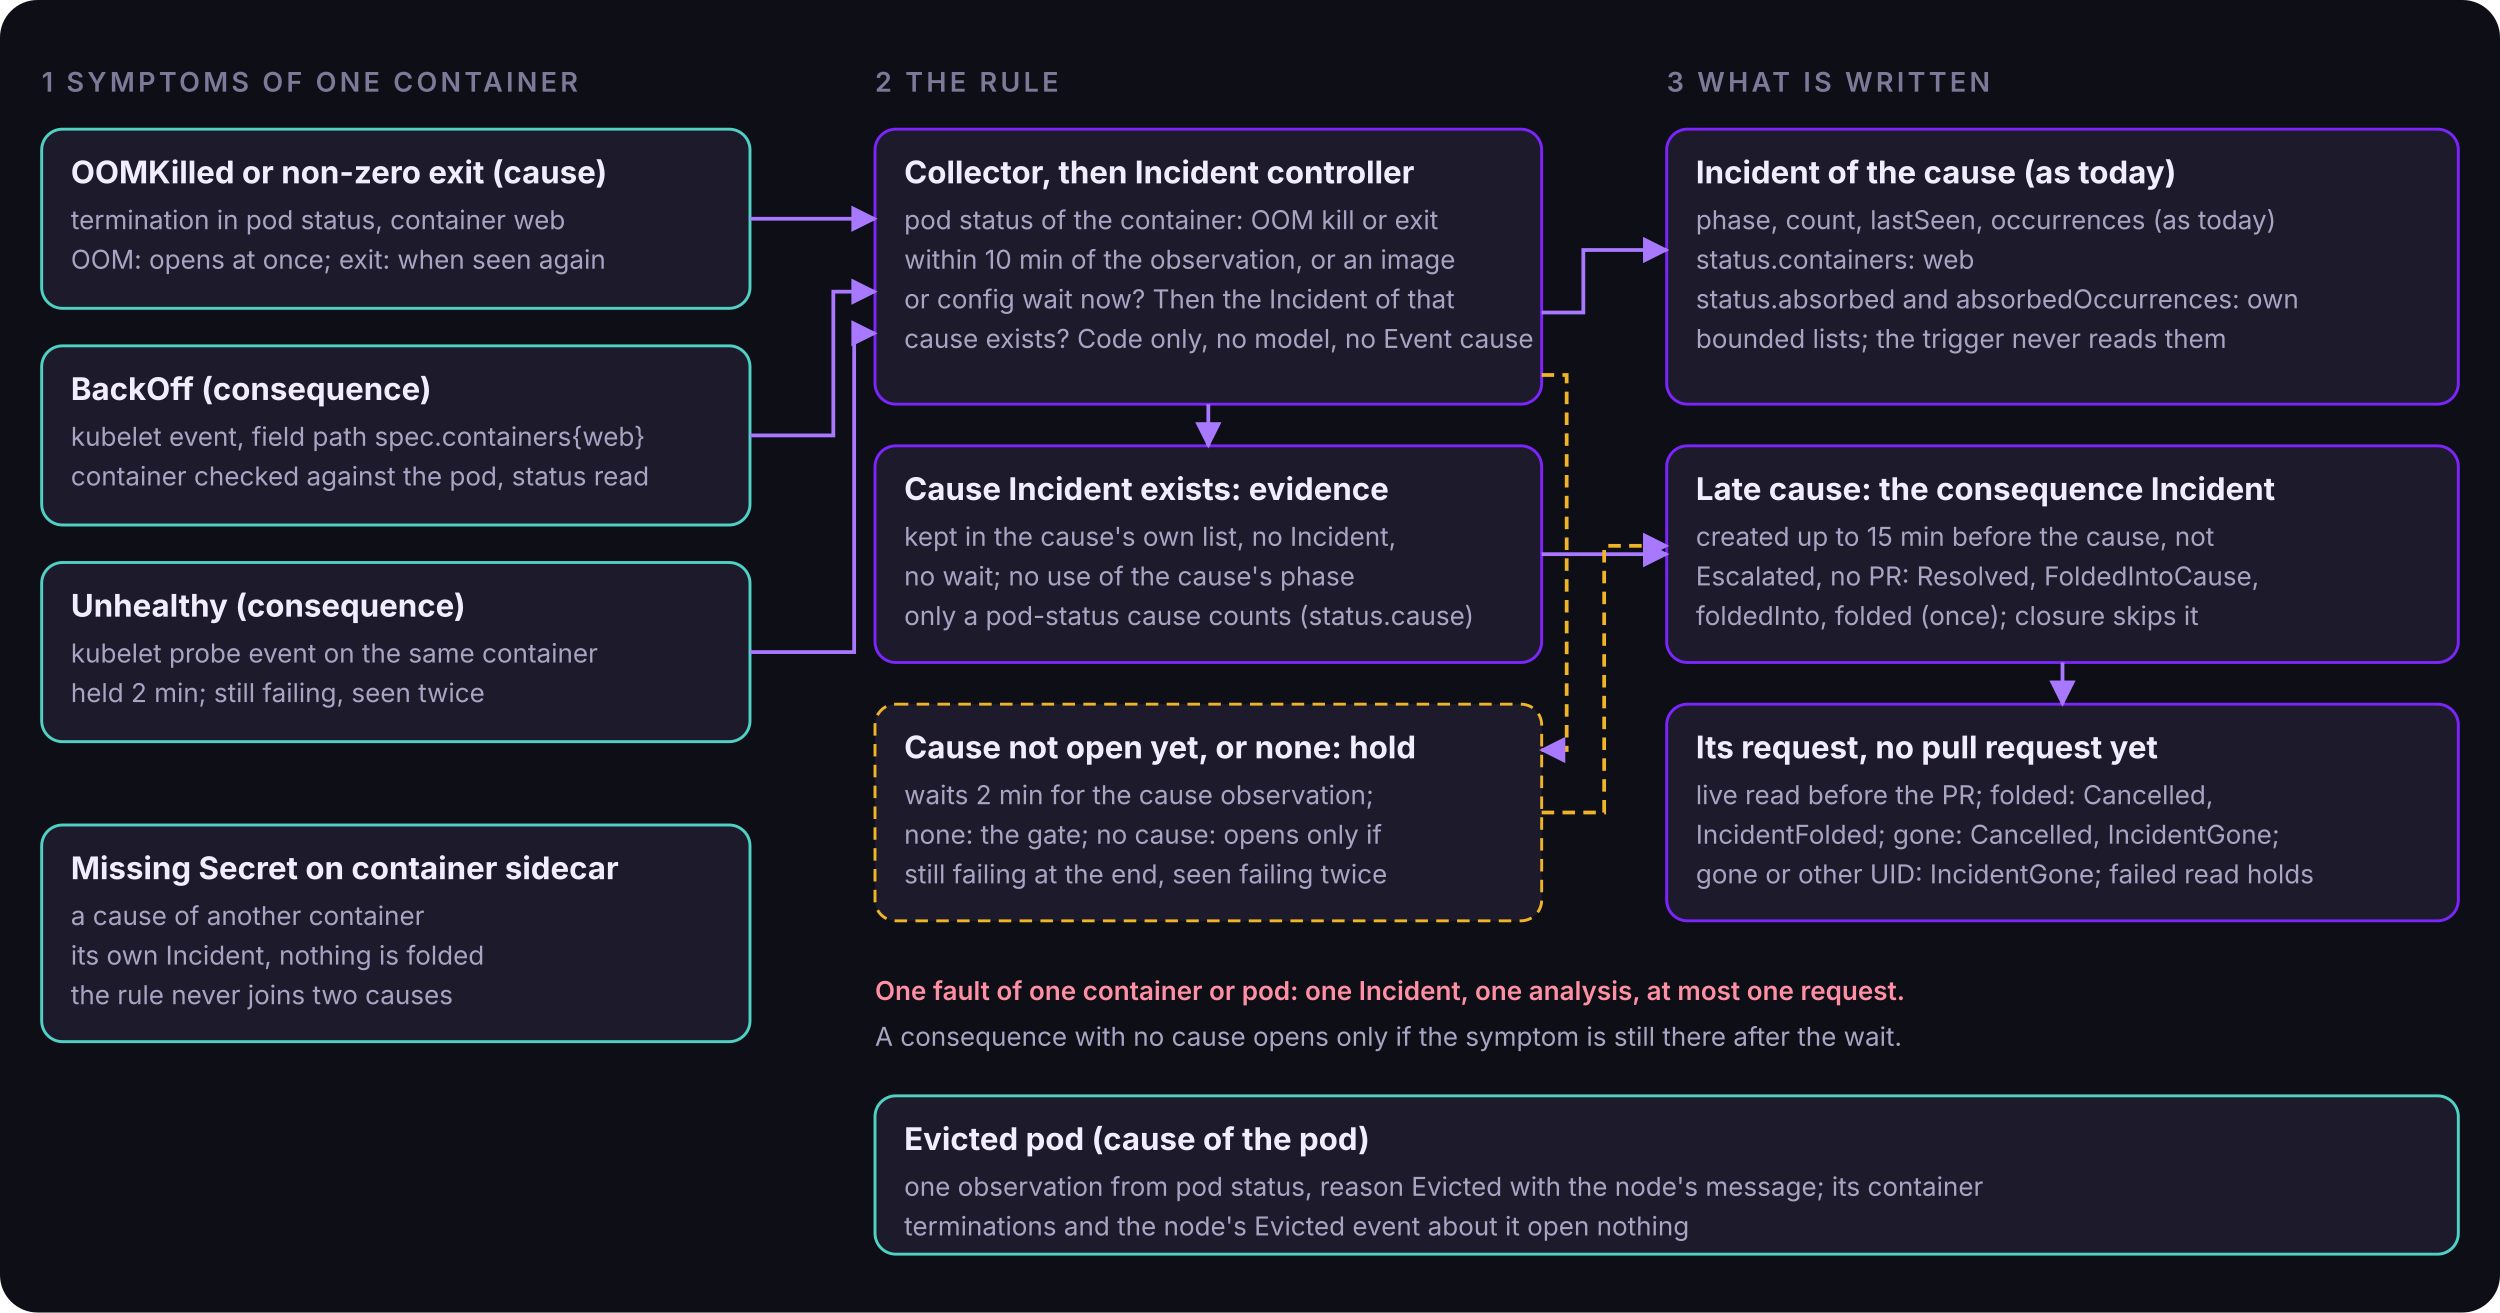
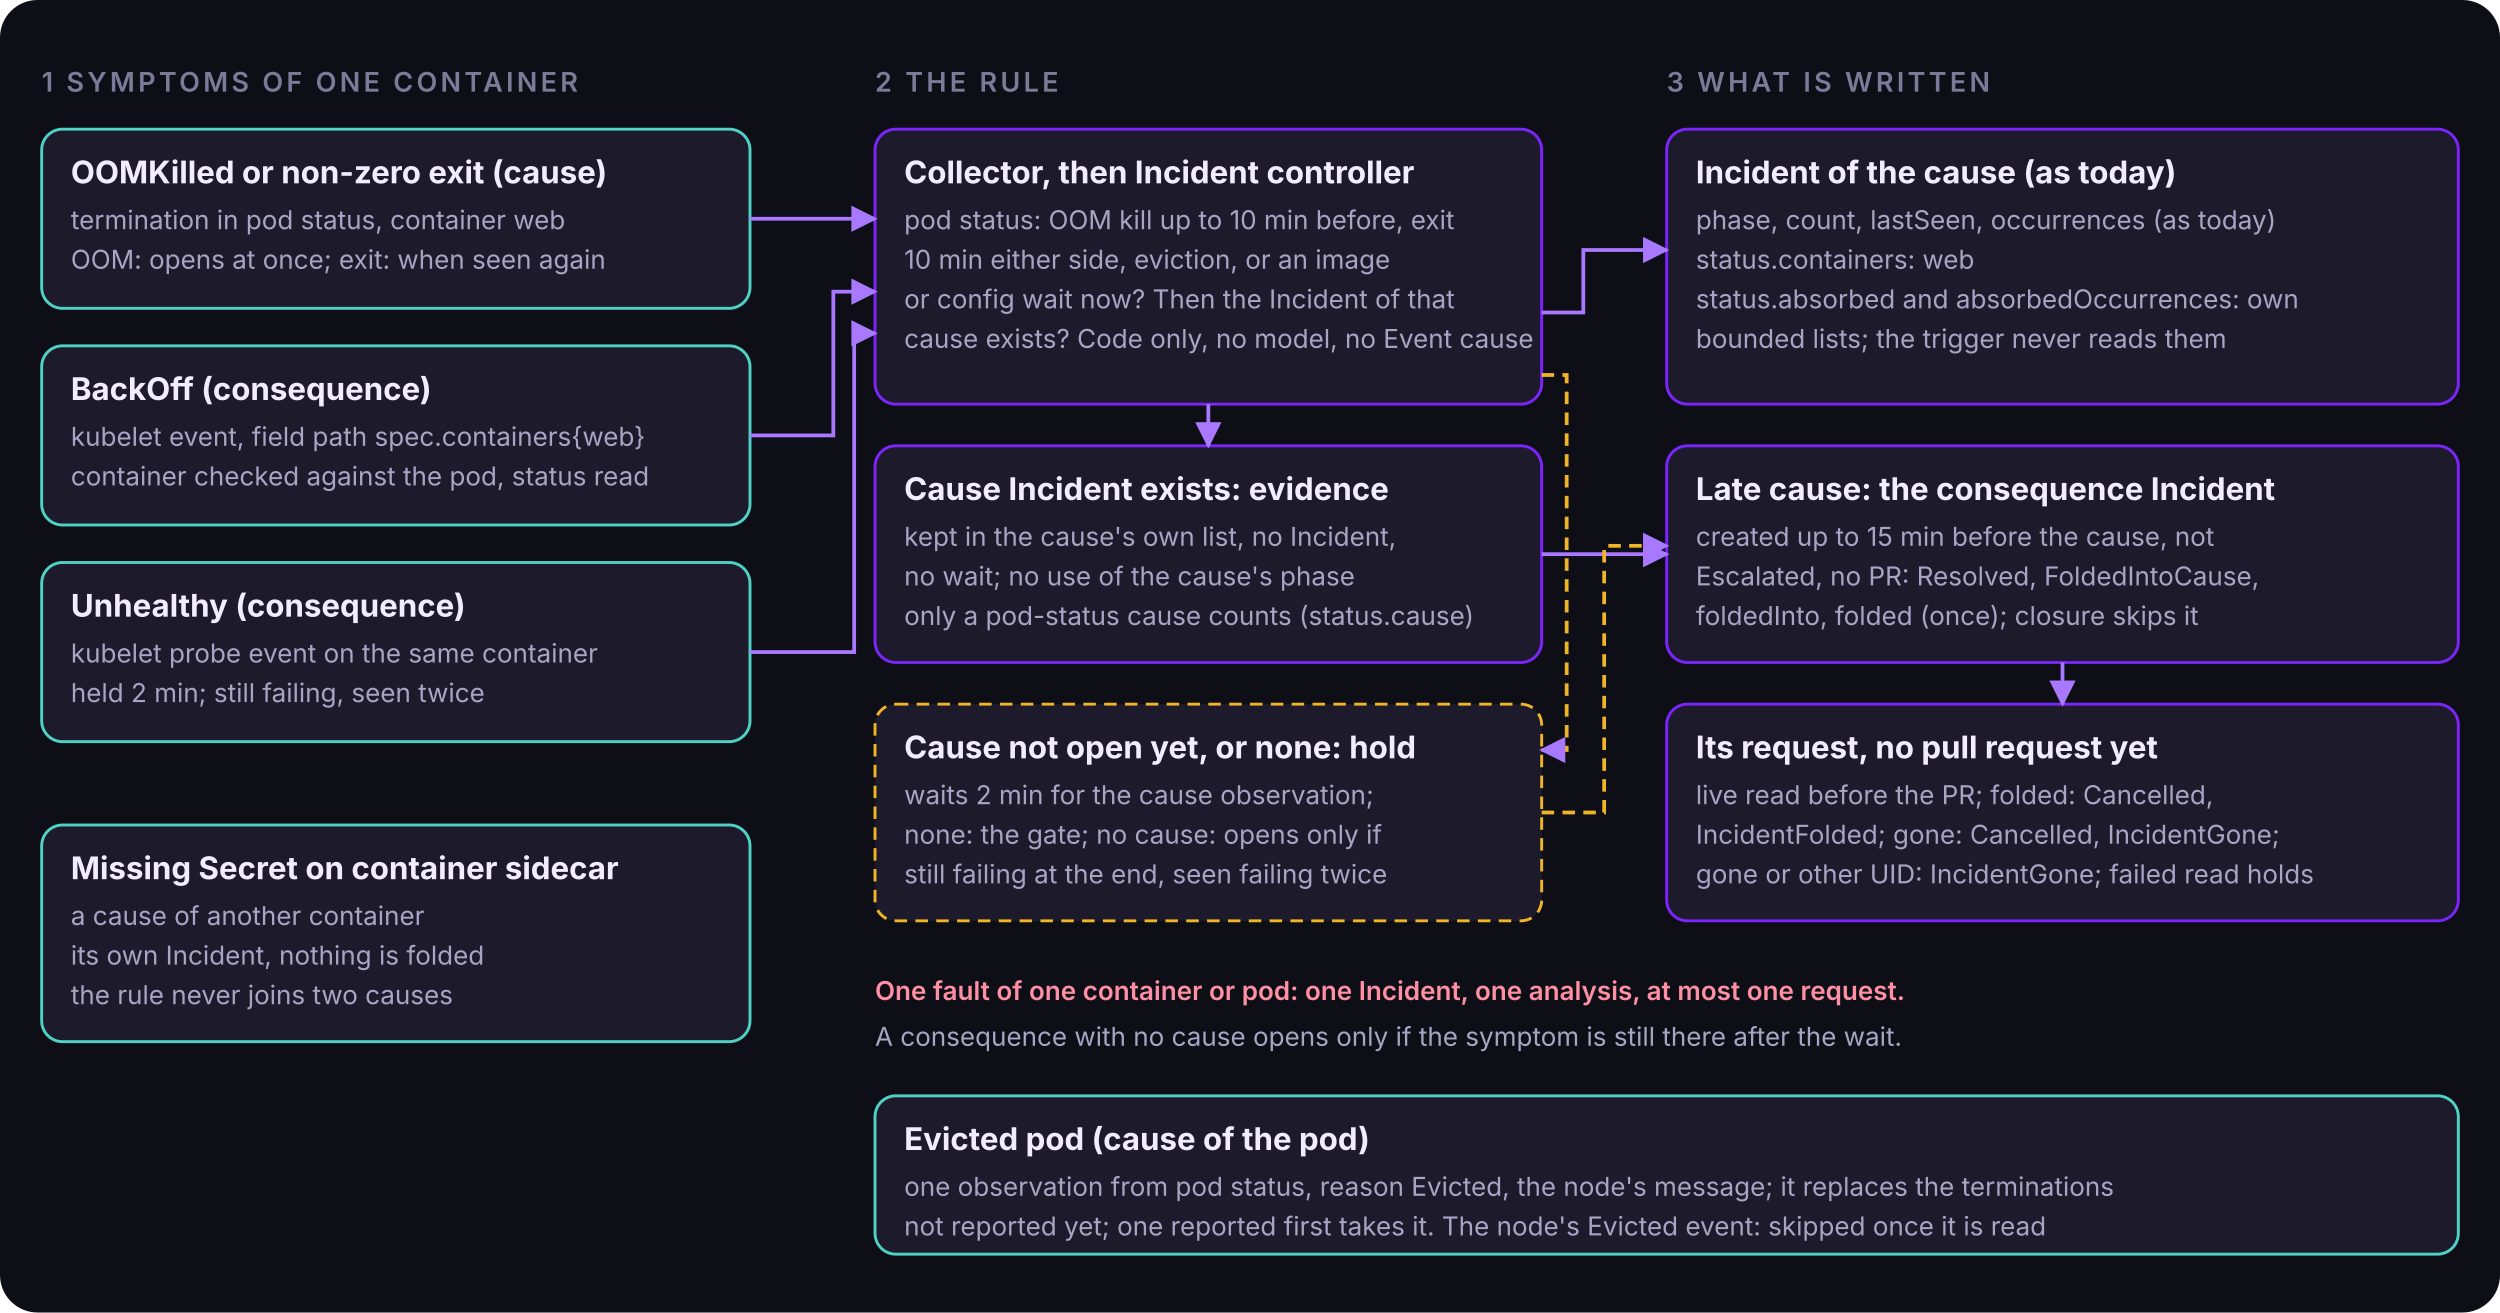
<svg xmlns="http://www.w3.org/2000/svg" viewBox="0 0 1200 630" role="img" aria-labelledby="t d" font-family="Inter, 'Segoe UI', system-ui, -apple-system, sans-serif">
  <defs>
    <marker id="a" viewBox="0 0 10 10" refX="9" refY="5" markerWidth="7" markerHeight="7" orient="auto-start-reverse">
      <path d="M0 0 10 5 0 10z" fill="#a879ff" />
    </marker>
    <style>
.bt{fill:#1d1b2b;stroke:#7c24fc;stroke-width:1.4}
.ext{fill:#1d1b2b;stroke:#4fd1c5;stroke-width:1.4}
.hold{fill:#1d1b2b;stroke:#f0b429;stroke-width:1.4;stroke-dasharray:6 4}
.lanet{fill:#7d7999;font-size:13px;font-weight:600;letter-spacing:.12em}
.h{fill:#f1edff;font-size:15px;font-weight:650}
.s{fill:#a9a4c4;font-size:12.5px}
.no{fill:#ff8fa3;font-size:12.5px;font-weight:600}
.fb{stroke:#a879ff;stroke-width:1.8;fill:none}
.dash{stroke:#f0b429;stroke-width:1.8;fill:none;stroke-dasharray:6 4}
</style>
  </defs>
  <rect width="1200" height="630" rx="18" fill="#0e0e16" />
  <text class="lanet" x="20" y="44">1  SYMPTOMS OF ONE CONTAINER</text>
  <text class="lanet" x="420" y="44">2  THE RULE</text>
  <text class="lanet" x="800" y="44">3  WHAT IS WRITTEN</text>
  <rect class="ext" x="20" y="62" width="340" height="86" rx="10" />
  <text class="h" x="34" y="88">OOMKilled or non-zero exit (cause)</text>
  <text class="s" x="34" y="110">termination in pod status, container web</text>
  <text class="s" x="34" y="129">OOM: opens at once; exit: when seen again</text>
  <rect class="ext" x="20" y="166" width="340" height="86" rx="10" />
  <text class="h" x="34" y="192">BackOff (consequence)</text>
  <text class="s" x="34" y="214">kubelet event, field path spec.containers{web}</text>
  <text class="s" x="34" y="233">container checked against the pod, status read</text>
  <rect class="ext" x="20" y="270" width="340" height="86" rx="10" />
  <text class="h" x="34" y="296">Unhealthy (consequence)</text>
  <text class="s" x="34" y="318">kubelet probe event on the same container</text>
  <text class="s" x="34" y="337">held 2 min; still failing, seen twice</text>
  <rect class="ext" x="20" y="396" width="340" height="104" rx="10" />
  <text class="h" x="34" y="422">Missing Secret on container sidecar</text>
  <text class="s" x="34" y="444">a cause of another container</text>
  <text class="s" x="34" y="463">its own Incident, nothing is folded</text>
  <text class="s" x="34" y="482">the rule never joins two causes</text>
  <rect class="bt" x="420" y="62" width="320" height="132" rx="10" />
  <text class="h" x="434" y="88">Collector, then Incident controller</text>
-   <text class="s" x="434" y="110">pod status of the container: OOM kill or exit</text>
-   <text class="s" x="434" y="129">within 10 min of the observation, or an image</text>
+   <text class="s" x="434" y="110">pod status: OOM kill up to 10 min before, exit</text>
+   <text class="s" x="434" y="129">10 min either side, eviction, or an image</text>
  <text class="s" x="434" y="148">or config wait now? Then the Incident of that</text>
  <text class="s" x="434" y="167">cause exists? Code only, no model, no Event cause</text>
  <rect class="bt" x="420" y="214" width="320" height="104" rx="10" />
  <text class="h" x="434" y="240">Cause Incident exists: evidence</text>
  <text class="s" x="434" y="262">kept in the cause's own list, no Incident,</text>
  <text class="s" x="434" y="281">no wait; no use of the cause's phase</text>
  <text class="s" x="434" y="300">only a pod-status cause counts (status.cause)</text>
  <rect class="hold" x="420" y="338" width="320" height="104" rx="10" />
  <text class="h" x="434" y="364">Cause not open yet, or none: hold</text>
  <text class="s" x="434" y="386">waits 2 min for the cause observation;</text>
  <text class="s" x="434" y="405">none: the gate; no cause: opens only if</text>
  <text class="s" x="434" y="424">still failing at the end, seen failing twice</text>
  <path class="fb" d="M360 105 L420 105" marker-end="url(#a)" />
  <path class="fb" d="M360 209 L400 209 L400 140 L420 140" marker-end="url(#a)" />
  <path class="fb" d="M360 313 L410 313 L410 160 L420 160" marker-end="url(#a)" />
  <path class="fb" d="M580 194 L580 214" marker-end="url(#a)" />
  <path class="dash" d="M740 180 L752 180 L752 360 L740 360" marker-end="url(#a)" />
  <rect class="bt" x="800" y="62" width="380" height="132" rx="10" />
  <text class="h" x="814" y="88">Incident of the cause (as today)</text>
  <text class="s" x="814" y="110">phase, count, lastSeen, occurrences (as today)</text>
  <text class="s" x="814" y="129">status.containers: web</text>
  <text class="s" x="814" y="148">status.absorbed and absorbedOccurrences: own</text>
  <text class="s" x="814" y="167">bounded lists; the trigger never reads them</text>
  <rect class="bt" x="800" y="214" width="380" height="104" rx="10" />
  <text class="h" x="814" y="240">Late cause: the consequence Incident</text>
  <text class="s" x="814" y="262">created up to 15 min before the cause, not</text>
  <text class="s" x="814" y="281">Escalated, no PR: Resolved, FoldedIntoCause,</text>
  <text class="s" x="814" y="300">foldedInto, folded (once); closure skips it</text>
  <rect class="bt" x="800" y="338" width="380" height="104" rx="10" />
  <text class="h" x="814" y="364">Its request, no pull request yet</text>
  <text class="s" x="814" y="386">live read before the PR; folded: Cancelled,</text>
  <text class="s" x="814" y="405">IncidentFolded; gone: Cancelled, IncidentGone;</text>
  <text class="s" x="814" y="424">gone or other UID: IncidentGone; failed read holds</text>
  <path class="fb" d="M740 266 L800 266" marker-end="url(#a)" />
  <path class="fb" d="M740 150 L760 150 L760 120 L800 120" marker-end="url(#a)" />
  <path class="fb" d="M990 318 L990 338" marker-end="url(#a)" />
  <path class="dash" d="M740 390 L770 390 L770 262 L800 262" marker-end="url(#a)" />
  <rect class="ext" x="420" y="526" width="760" height="76" rx="10" />
  <text class="h" x="434" y="552">Evicted pod (cause of the pod)</text>
-   <text class="s" x="434" y="574">one observation from pod status, reason Evicted with the node's message; its container</text>
-   <text class="s" x="434" y="593">terminations and the node's Evicted event about it open nothing</text>
+   <text class="s" x="434" y="574">one observation from pod status, reason Evicted, the node's message; it replaces the terminations</text>
+   <text class="s" x="434" y="593">not reported yet; one reported first takes it. The node's Evicted event: skipped once it is read</text>
  <text class="no" x="420" y="480">One fault of one container or pod: one Incident, one analysis, at most one request.</text>
  <text class="s" x="420" y="502">A consequence with no cause opens only if the symptom is still there after the wait.</text>
</svg>
